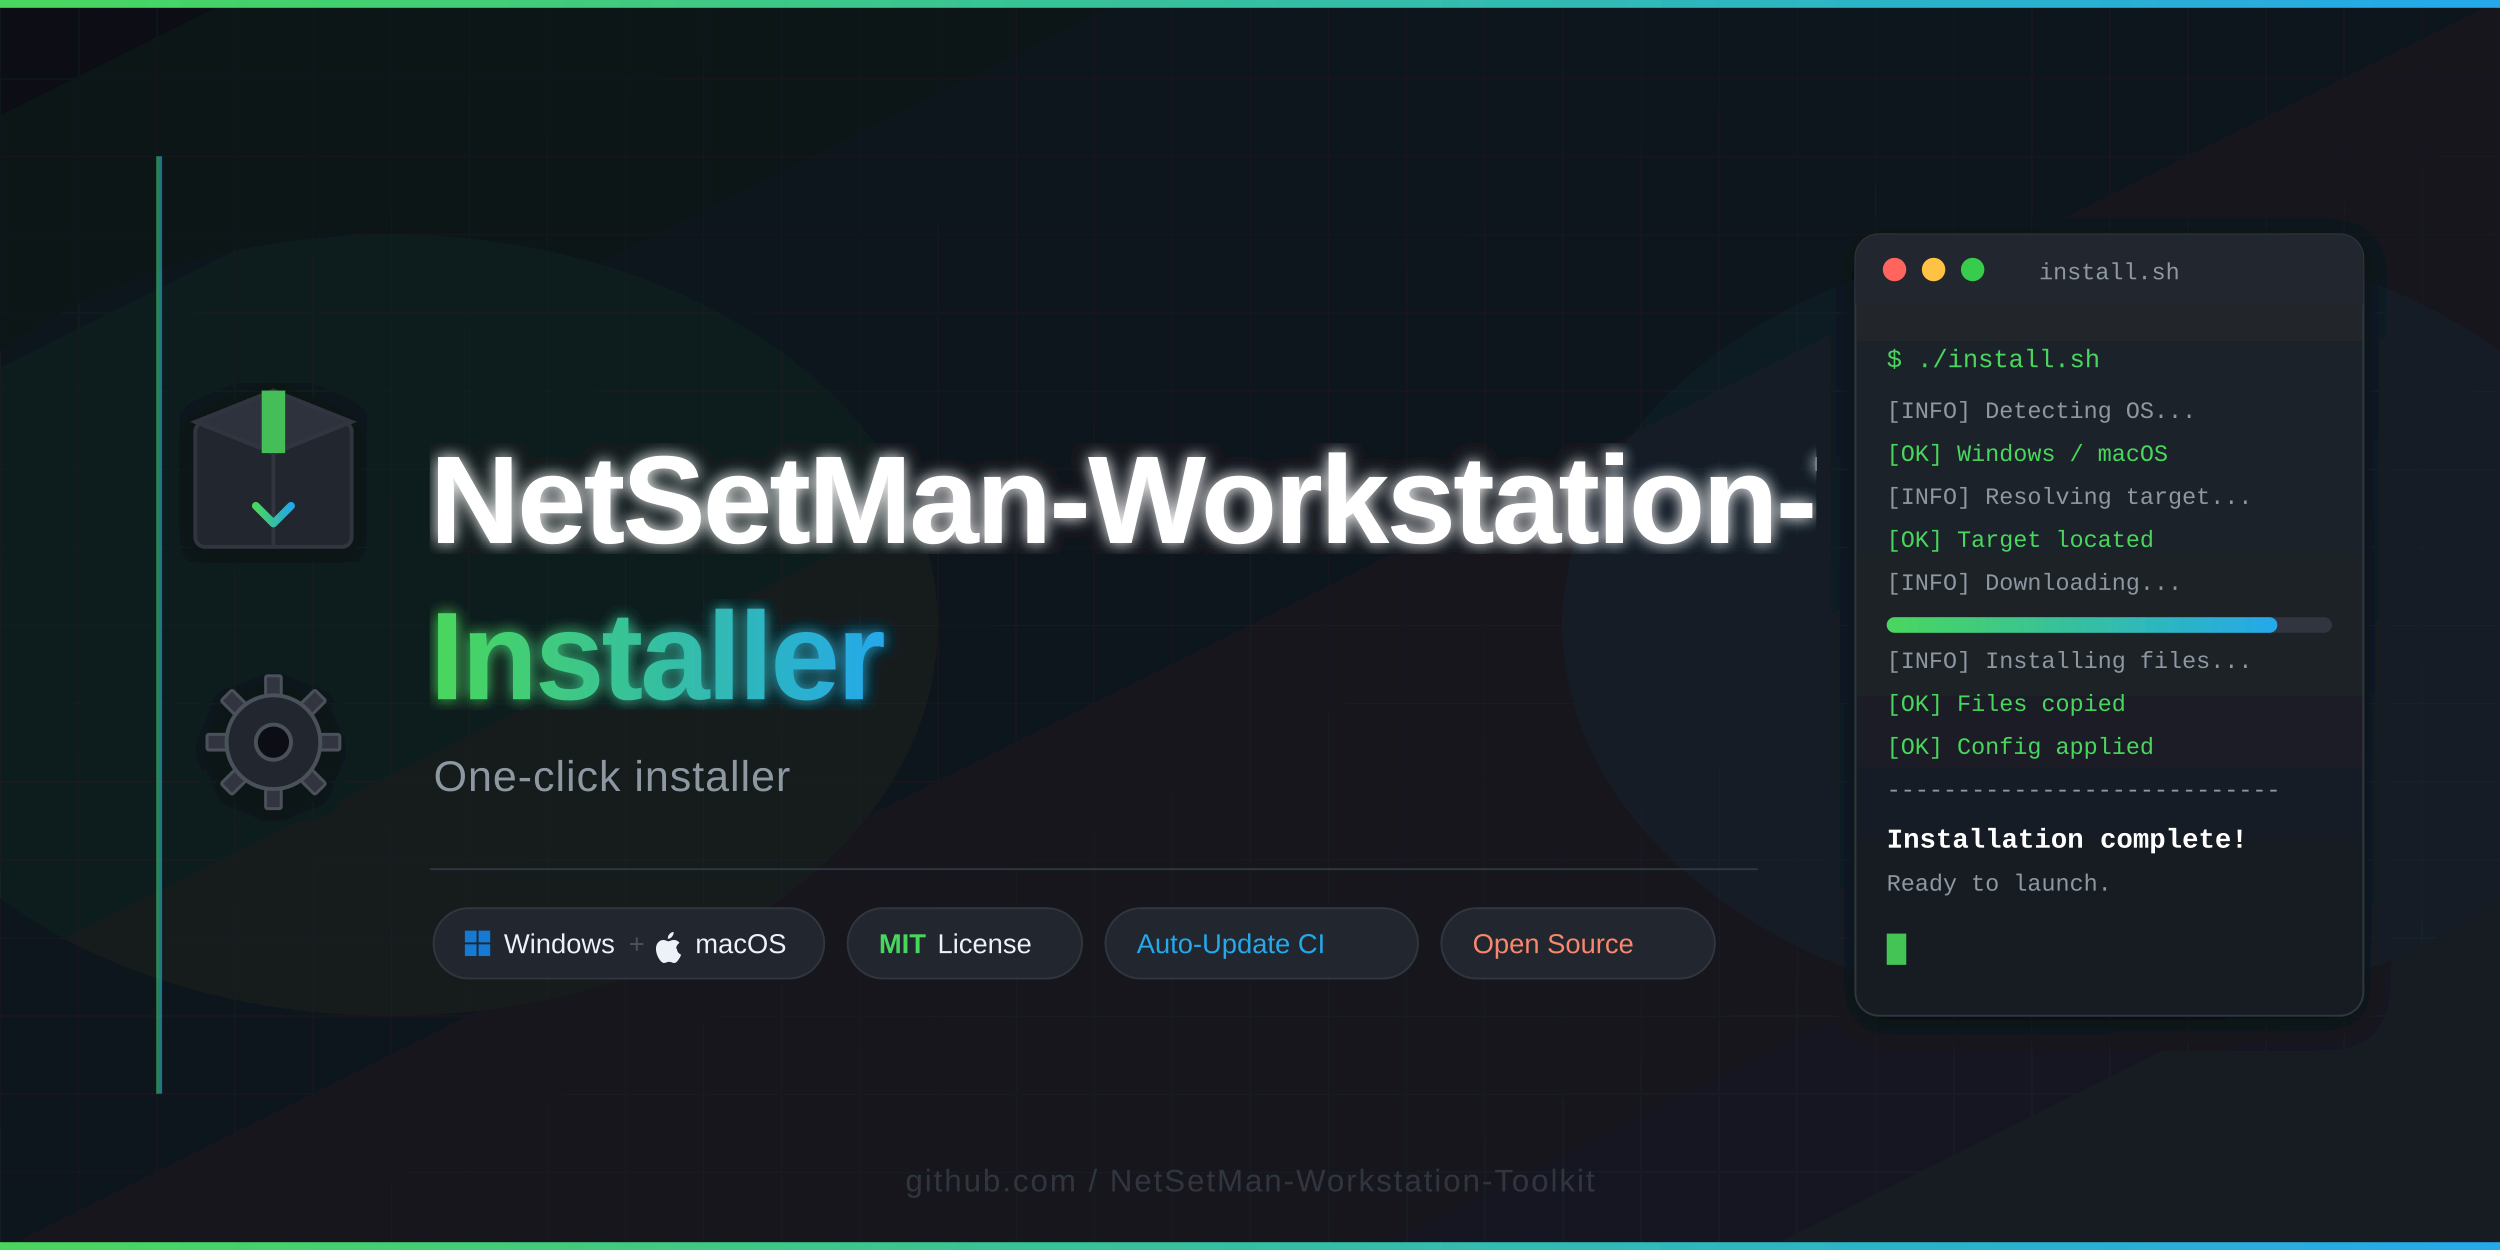
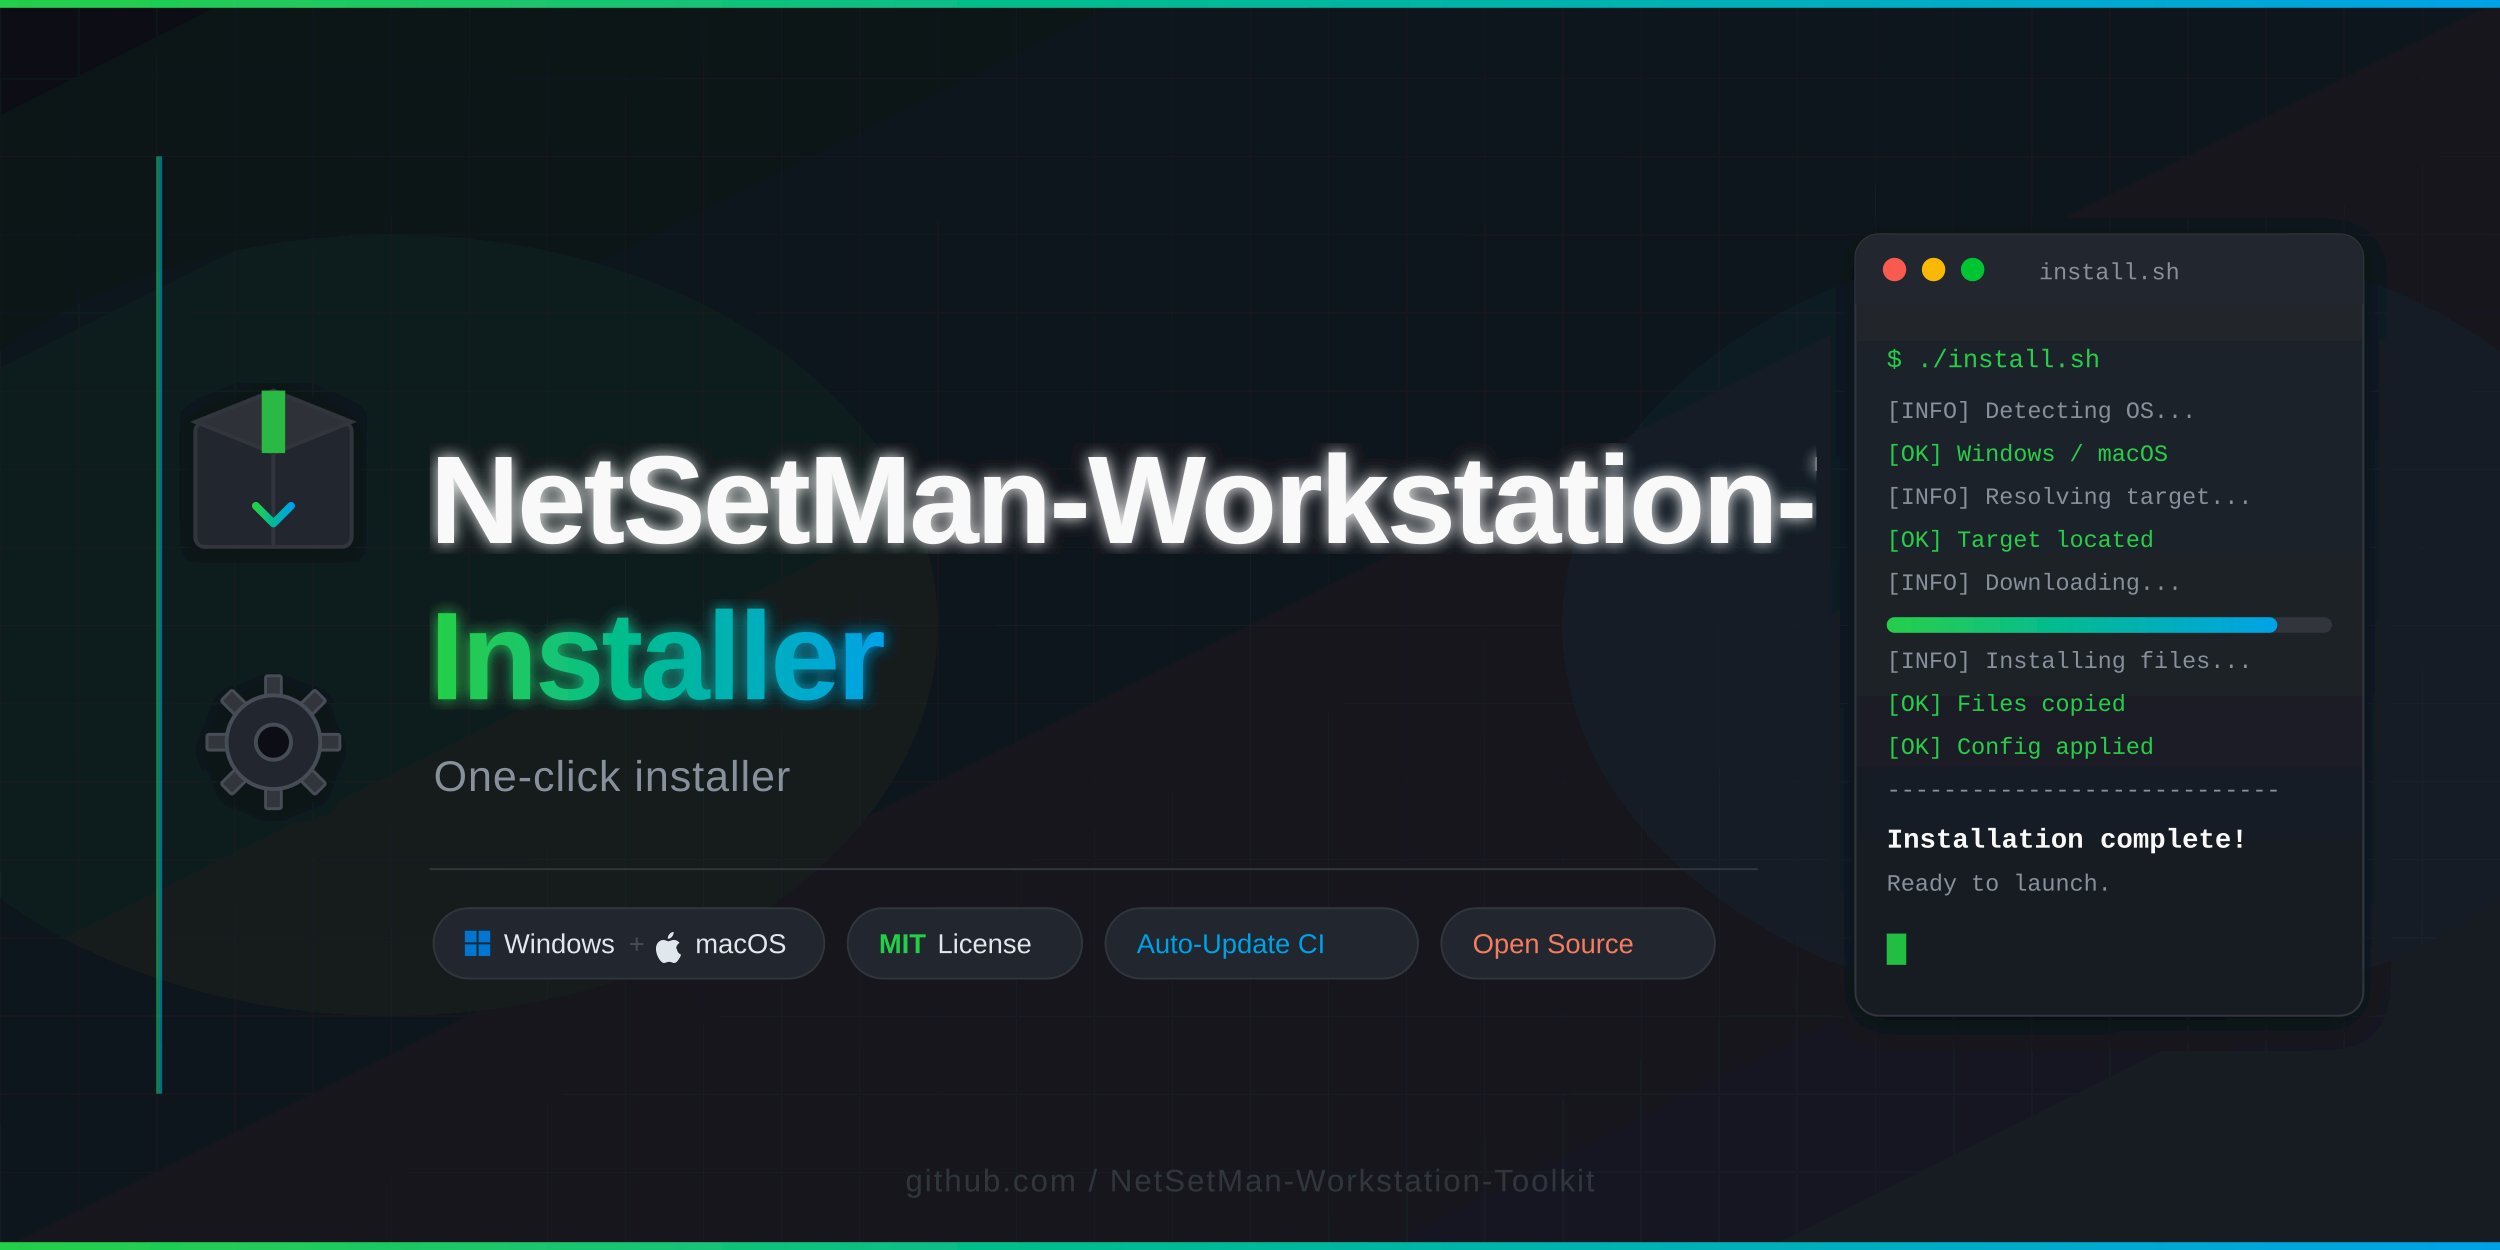
<svg xmlns="http://www.w3.org/2000/svg" viewBox="0 0 1280 640" width="1280" height="640">
  <defs>
    <linearGradient id="bgGrad" x1="0%" y1="0%" x2="100%" y2="100%">
      <stop offset="0%" style="stop-color:#0d1117;stop-opacity:1" />
      <stop offset="100%" style="stop-color:#161b22;stop-opacity:1" />
    </linearGradient>
    <linearGradient id="accentGrad" x1="0%" y1="0%" x2="100%" y2="0%">
      <stop offset="0%" style="stop-color:#39d353;stop-opacity:1" />
      <stop offset="100%" style="stop-color:#0ea5e9;stop-opacity:1" />
    </linearGradient>
    <linearGradient id="cardGrad" x1="0%" y1="0%" x2="0%" y2="100%">
      <stop offset="0%" style="stop-color:#21262d;stop-opacity:1" />
      <stop offset="100%" style="stop-color:#161b22;stop-opacity:1" />
    </linearGradient>
    <filter id="glow">
      <feGaussianBlur stdDeviation="4" result="coloredBlur" />
      <feMerge>
        <feMergeNode in="coloredBlur" />
        <feMergeNode in="SourceGraphic" />
      </feMerge>
    </filter>
    <filter id="shadow">
      <feDropShadow dx="0" dy="4" stdDeviation="8" flood-color="#000000" flood-opacity="0.5" />
    </filter>
    <filter id="tone" x="0%" y="0%" width="100%" height="100%">
-       <feColorMatrix type="saturate" values="0.95" />
-       <feColorMatrix type="matrix" values="   1.05 0 0 0 0   0 1.05 0 0 0   0 0 1.05 0 0   0 0 0 1 0" />
+       <feColorMatrix type="saturate" values="1.05" />
+       <feColorMatrix type="matrix" values="   0.95 0 0 0 0   0 0.95 0 0 0   0 0 0.95 0 0   0 0 0 1 0" />
    </filter>
    <clipPath id="titleClip">
      <rect x="220" y="200" width="710" height="100" />
    </clipPath>
    <clipPath id="installerClip">
      <rect x="220" y="295" width="710" height="100" />
    </clipPath>
    <clipPath id="subtitleClip">
      <rect x="220" y="380" width="710" height="55" />
    </clipPath>
  </defs>
  <g filter="url(#tone)">
    <rect width="1280" height="640" fill="url(#bgGrad)" />
    <pattern id="grid" width="40" height="40" patternUnits="userSpaceOnUse">
      <path d="M 40 0 L 0 0 0 40" fill="none" stroke="#21262d" stroke-width="0.5" />
    </pattern>
    <rect width="1280" height="640" fill="url(#grid)" opacity="0.4" />
    <ellipse cx="200" cy="320" rx="280" ry="200" fill="#39d353" opacity="0.04" />
    <ellipse cx="1080" cy="320" rx="280" ry="200" fill="#0ea5e9" opacity="0.04" />
    <rect x="0" y="0" width="1280" height="4" fill="url(#accentGrad)" />
    <rect x="0" y="636" width="1280" height="4" fill="url(#accentGrad)" />
    <rect x="80" y="80" width="3" height="480" fill="url(#accentGrad)" opacity="0.6" />
    <g transform="translate(100, 200)" filter="url(#shadow)">
      <rect x="0" y="16" width="80" height="64" fill="#21262d" stroke="#30363d" stroke-width="2" rx="5" />
      <polygon points="0,16 40,0 80,16 40,32" fill="#2d333b" stroke="#30363d" stroke-width="2" />
      <rect x="34" y="0" width="12" height="32" fill="#39d353" opacity="0.85" />
      <line x1="40" y1="32" x2="40" y2="80" stroke="#30363d" stroke-width="2" />
      <g transform="translate(40, 56)">
        <line x1="0" y1="-12" x2="0" y2="12" stroke="url(#accentGrad)" stroke-width="4" stroke-linecap="round" />
        <polyline points="-9,3 0,12 9,3" fill="none" stroke="url(#accentGrad)" stroke-width="4" stroke-linecap="round" stroke-linejoin="round" />
      </g>
    </g>
    <g transform="translate(140, 380)" filter="url(#shadow)">
      <g fill="#30363d" stroke="#484f58" stroke-width="1.5">
        <rect x="-4" y="-34" width="8" height="14" rx="1" />
        <rect x="-4" y="-34" width="8" height="14" rx="1" transform="rotate(45)" />
        <rect x="-4" y="-34" width="8" height="14" rx="1" transform="rotate(90)" />
        <rect x="-4" y="-34" width="8" height="14" rx="1" transform="rotate(135)" />
        <rect x="-4" y="-34" width="8" height="14" rx="1" transform="rotate(180)" />
        <rect x="-4" y="-34" width="8" height="14" rx="1" transform="rotate(225)" />
        <rect x="-4" y="-34" width="8" height="14" rx="1" transform="rotate(270)" />
        <rect x="-4" y="-34" width="8" height="14" rx="1" transform="rotate(315)" />
      </g>
      <circle cx="0" cy="0" r="24" fill="#21262d" stroke="#484f58" stroke-width="2" />
      <circle cx="0" cy="0" r="9" fill="#0d1117" stroke="#484f58" stroke-width="2" />
    </g>
    <g clip-path="url(#titleClip)">
      <text id="projectName" x="220" y="278" font-family="'Segoe UI', 'Helvetica Neue', Arial, sans-serif" font-size="64" font-weight="700" letter-spacing="-1.5" fill="#ffffff" filter="url(#glow)" textLength="710" lengthAdjust="spacingAndGlyphs">NetSetMan-Workstation-Toolkit</text>
    </g>
    <g clip-path="url(#installerClip)">
      <text x="220" y="358" font-family="'Segoe UI', 'Helvetica Neue', Arial, sans-serif" font-size="64" font-weight="700" letter-spacing="-1.5" fill="url(#accentGrad)" filter="url(#glow)">Installer</text>
    </g>
    <g clip-path="url(#subtitleClip)">
      <text x="222" y="405" font-family="'Segoe UI', 'Helvetica Neue', Arial, sans-serif" font-size="22" font-weight="400" fill="#8b949e" letter-spacing="0.5">One-click installer</text>
    </g>
    <line x1="220" y1="445" x2="900" y2="445" stroke="#30363d" stroke-width="1" />
    <g transform="translate(222, 465)">
      <rect x="0" y="0" width="200" height="36" fill="#21262d" rx="18" stroke="#30363d" stroke-width="1" />
      <g transform="translate(16, 11.5)">
        <rect x="0" y="0" width="6" height="6" fill="#0078d4" />
        <rect x="7" y="0" width="6" height="6" fill="#0078d4" />
        <rect x="0" y="7" width="6" height="6" fill="#0078d4" />
        <rect x="7" y="7" width="6" height="6" fill="#0078d4" />
      </g>
      <text x="36" y="23" font-family="'Segoe UI', Arial, sans-serif" font-size="14" fill="#e6edf3" font-weight="500">Windows</text>
      <text x="104" y="23" text-anchor="middle" font-family="'Segoe UI', Arial, sans-serif" font-size="14" fill="#484f58" font-weight="400">+</text>
      <g transform="translate(112.6, 9.55)" fill="#e6edf3">
        <path d="M11.6 11.2c0-2 1.6-2.9 1.7-3-0.9-1.3-2.3-1.5-2.8-1.5-1.2-0.1-2.3 0.7-2.9 0.7-0.6 0-1.5-0.7-2.5-0.7-1.3 0-2.5 0.7-3.2 1.9-1.4 2.4-0.3 5.9 1 7.9 0.7 1 1.5 2 2.5 2 1 0 1.4-0.6 2.6-0.6 1.2 0 1.5 0.6 2.6 0.6 1.1 0 1.7-1 2.4-2 0.8-1.1 1.1-2.2 1.1-2.3-0.1 0-2.1-0.8-2.1-3z" />
        <path d="M9.5 5c0.5-0.6 0.9-1.5 0.8-2.4-0.8 0-1.7 0.5-2.2 1.2-0.5 0.5-0.9 1.5-0.8 2.3 0.9 0.1 1.7-0.5 2.2-1.1z" />
      </g>
      <text x="134" y="23" font-family="'Segoe UI', Arial, sans-serif" font-size="14" fill="#e6edf3" font-weight="500">macOS</text>
    </g>
    <g transform="translate(434, 465)">
      <rect x="0" y="0" width="120" height="36" fill="#21262d" rx="18" stroke="#30363d" stroke-width="1" />
      <text x="16" y="23" font-family="'Segoe UI', Arial, sans-serif" font-size="14" fill="#39d353" font-weight="600">MIT</text>
      <text x="46" y="23" font-family="'Segoe UI', Arial, sans-serif" font-size="14" fill="#e6edf3" font-weight="400">License</text>
    </g>
    <g transform="translate(566, 465)">
      <rect x="0" y="0" width="160" height="36" fill="#21262d" rx="18" stroke="#30363d" stroke-width="1" />
      <text x="16" y="23" font-family="'Segoe UI', Arial, sans-serif" font-size="14" fill="#0ea5e9" font-weight="500">Auto-Update CI</text>
    </g>
    <g transform="translate(738, 465)">
      <rect x="0" y="0" width="140" height="36" fill="#21262d" rx="18" stroke="#30363d" stroke-width="1" />
      <text x="16" y="23" font-family="'Segoe UI', Arial, sans-serif" font-size="14" fill="#f78166" font-weight="500">Open Source</text>
    </g>
    <g transform="translate(950, 120)" filter="url(#shadow)">
      <rect x="0" y="0" width="260" height="400" fill="url(#cardGrad)" rx="12" stroke="#30363d" stroke-width="1" />
      <rect x="0" y="0" width="260" height="36" fill="#21262d" rx="12" />
      <rect x="0" y="24" width="260" height="12" fill="#21262d" />
      <circle cx="20" cy="18" r="6" fill="#ff5f56" />
      <circle cx="40" cy="18" r="6" fill="#ffbd2e" />
      <circle cx="60" cy="18" r="6" fill="#27c93f" />
      <text x="130" y="23" text-anchor="middle" font-family="'Courier New', monospace" font-size="12" fill="#8b949e">install.sh</text>
      <text x="16" y="68" font-family="'Courier New', monospace" font-size="13" fill="#39d353">$ ./install.sh</text>
      <text x="16" y="94" font-family="'Courier New', monospace" font-size="12" fill="#8b949e">[INFO] Detecting OS...</text>
      <text x="16" y="116" font-family="'Courier New', monospace" font-size="12" fill="#39d353">[OK]   Windows / macOS</text>
      <text x="16" y="138" font-family="'Courier New', monospace" font-size="12" fill="#8b949e">[INFO] Resolving target...</text>
      <text x="16" y="160" font-family="'Courier New', monospace" font-size="12" fill="#39d353">[OK]   Target located</text>
      <text x="16" y="182" font-family="'Courier New', monospace" font-size="12" fill="#8b949e">[INFO] Downloading...</text>
      <rect x="16" y="196" width="228" height="8" fill="#30363d" rx="4" />
      <rect x="16" y="196" width="200" height="8" fill="url(#accentGrad)" rx="4" />
      <text x="16" y="222" font-family="'Courier New', monospace" font-size="12" fill="#8b949e">[INFO] Installing files...</text>
      <text x="16" y="244" font-family="'Courier New', monospace" font-size="12" fill="#39d353">[OK]   Files copied</text>
      <text x="16" y="266" font-family="'Courier New', monospace" font-size="12" fill="#39d353">[OK]   Config applied</text>
      <text x="16" y="288" font-family="'Courier New', monospace" font-size="12" fill="#8b949e">----------------------------</text>
      <text x="16" y="314" font-family="'Courier New', monospace" font-size="14" fill="#ffffff" font-weight="bold">Installation complete!</text>
      <text x="16" y="336" font-family="'Courier New', monospace" font-size="12" fill="#8b949e">Ready to launch.</text>
      <rect x="16" y="358" width="10" height="16" fill="#39d353" opacity="0.9">
        <animate attributeName="opacity" values="0.9;0;0.9" dur="1.2s" repeatCount="indefinite" />
      </rect>
    </g>
    <text x="640" y="610" text-anchor="middle" font-family="'Segoe UI', Arial, sans-serif" font-size="16" fill="#30363d" letter-spacing="1">github.com / NetSetMan-Workstation-Toolkit</text>
  </g>
</svg>
